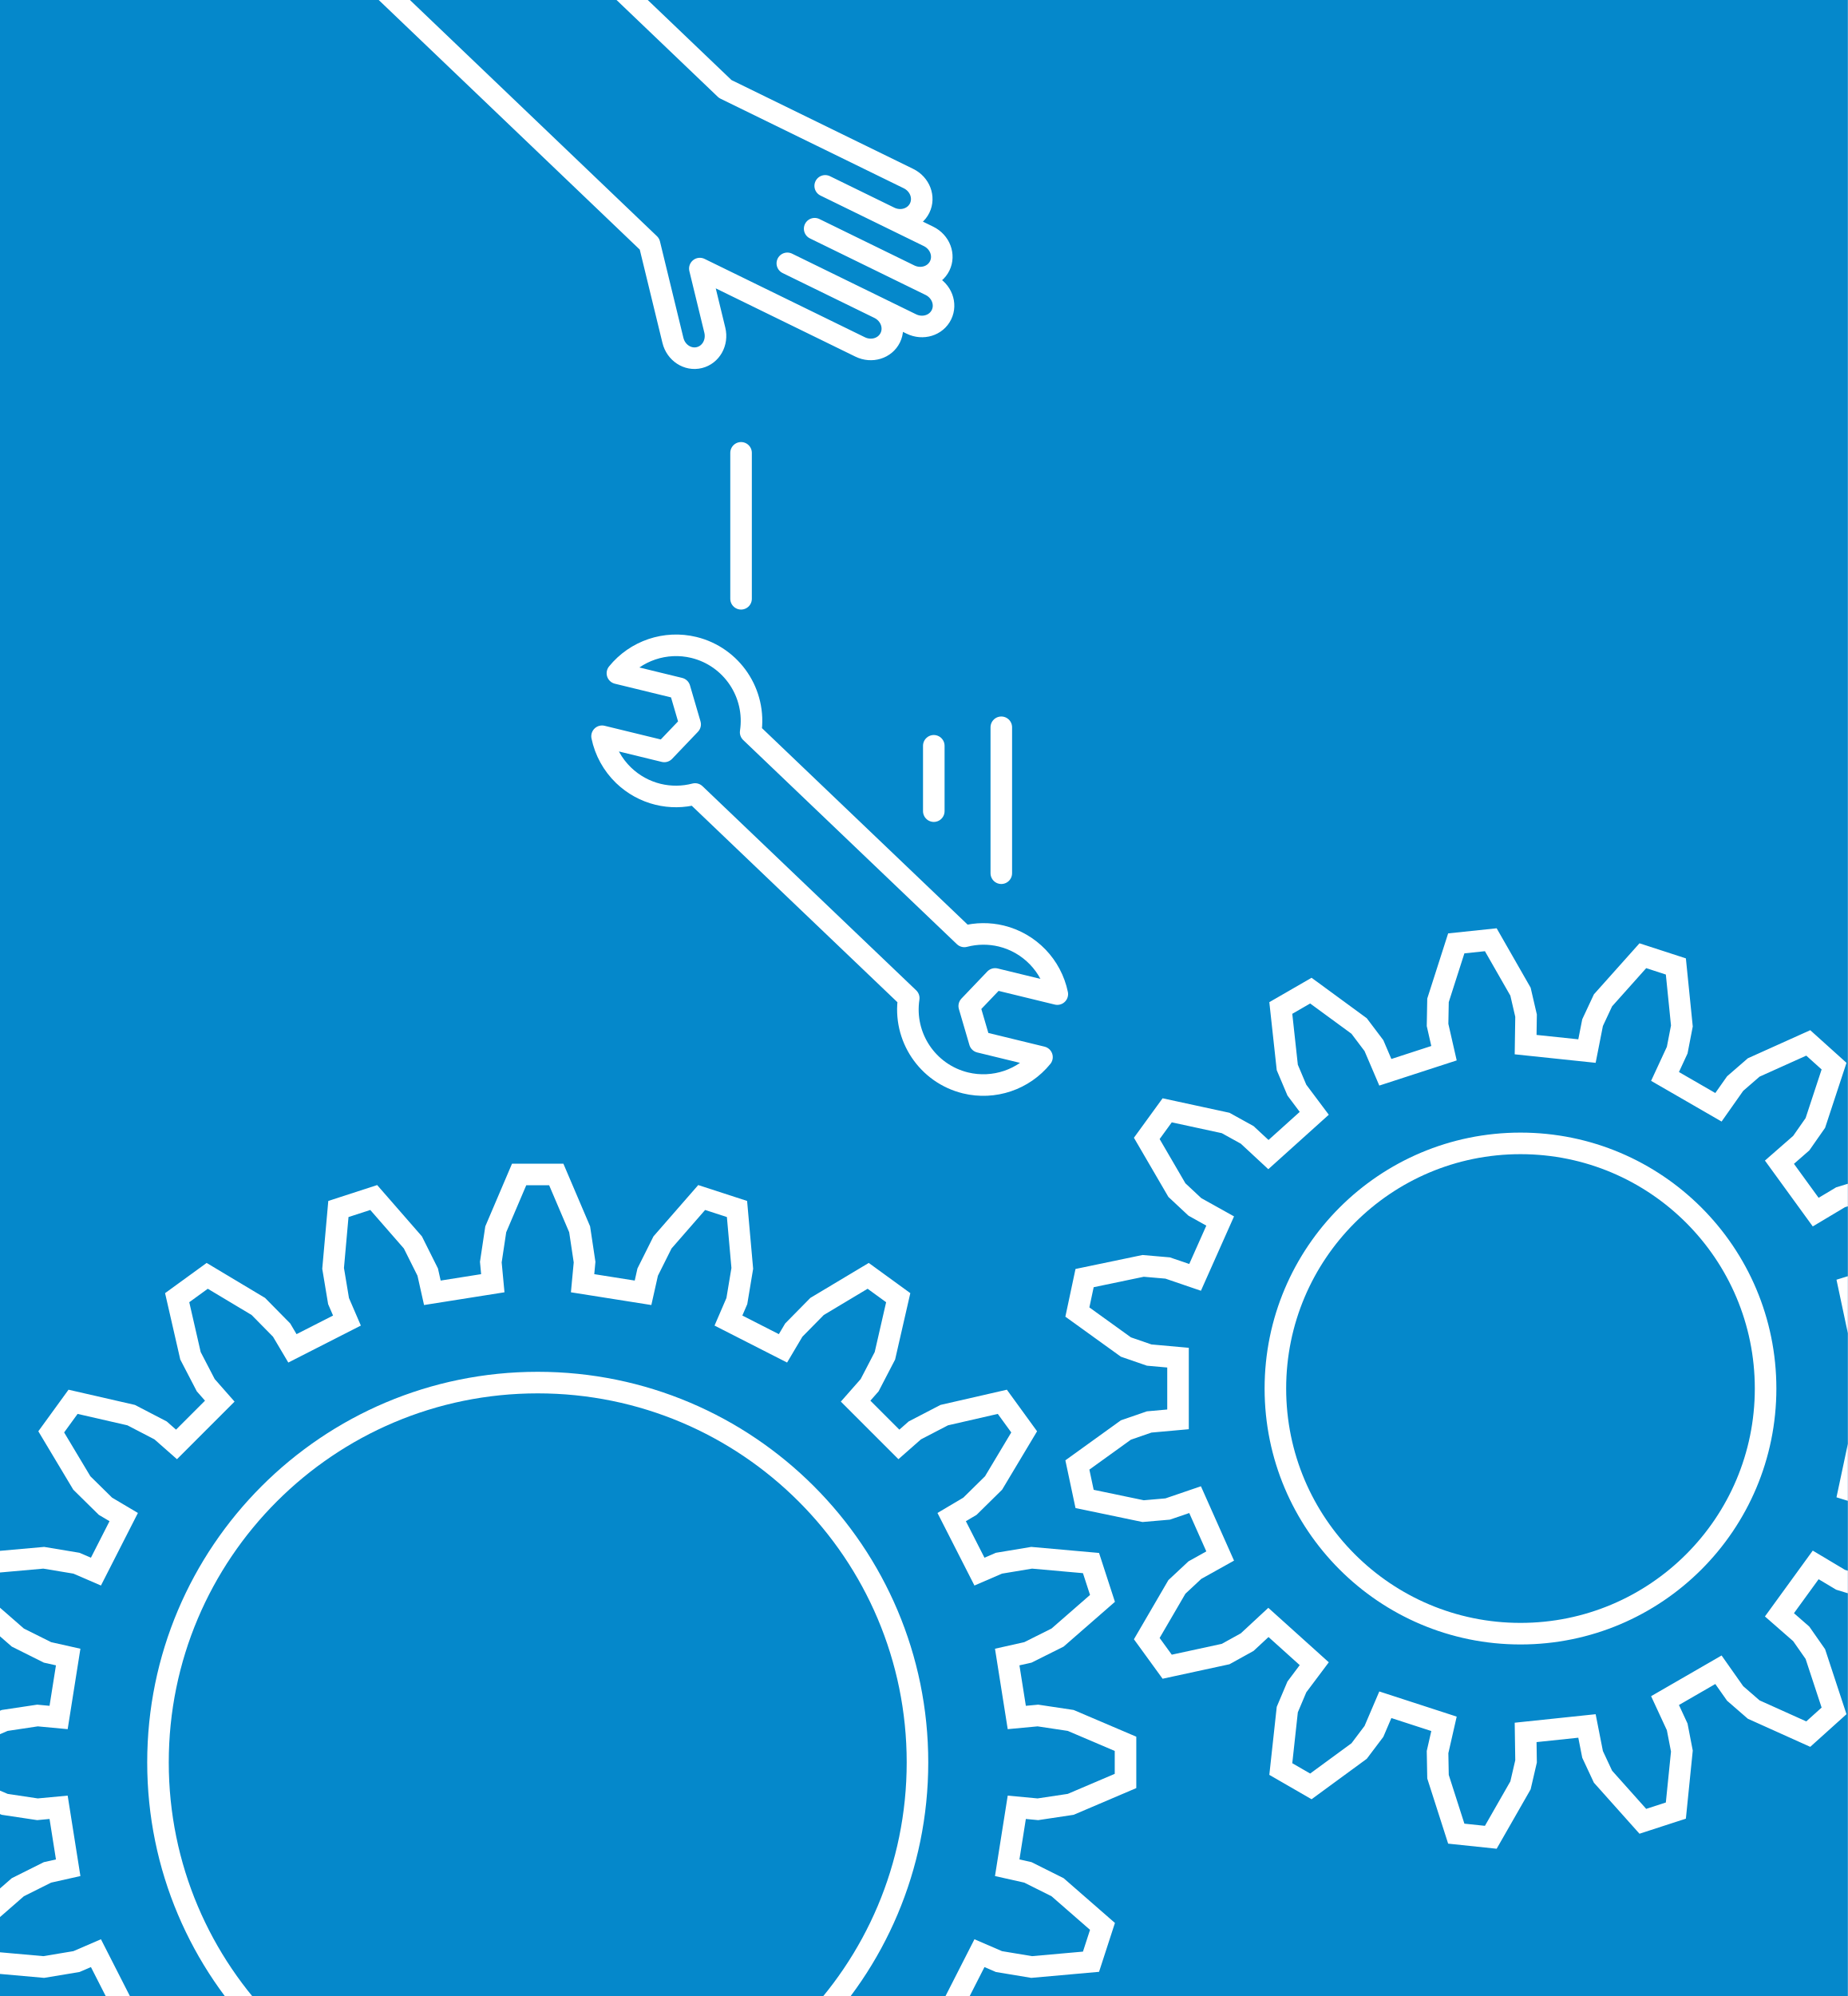
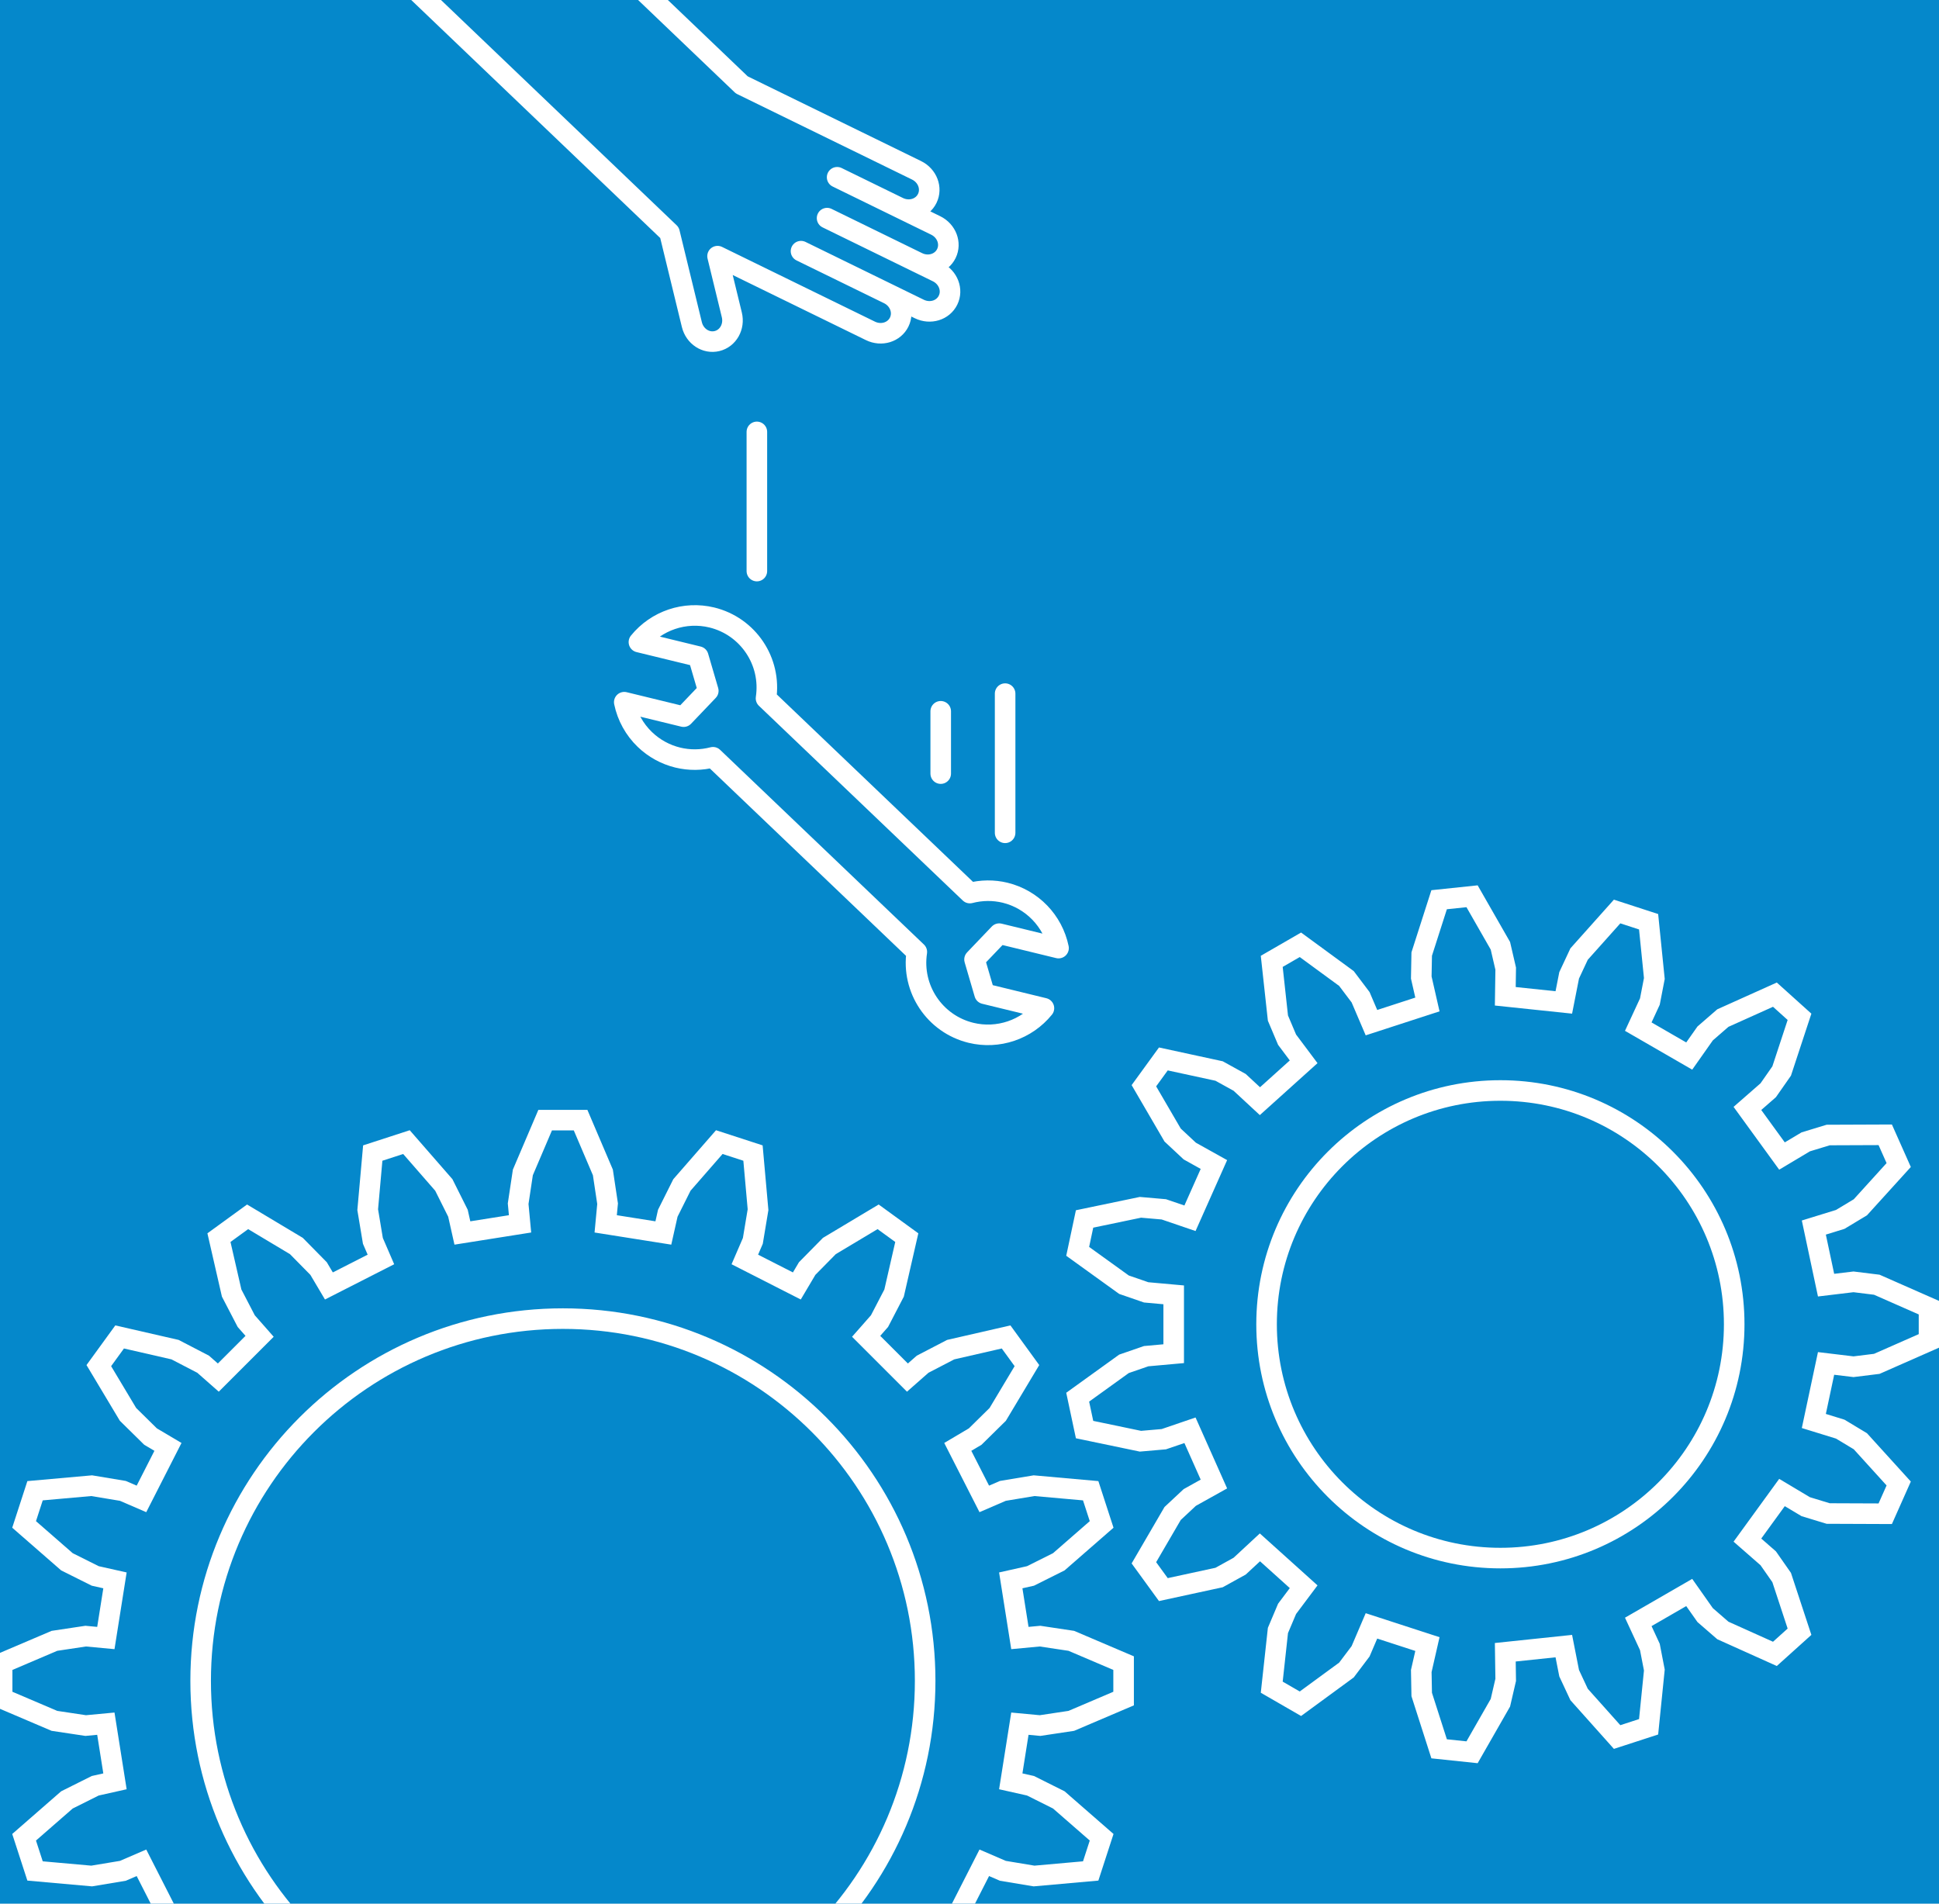
- <svg xmlns="http://www.w3.org/2000/svg" width="300" height="324" viewBox="0 0 300 324" id="svg8313" version="1.1">
+ <svg xmlns="http://www.w3.org/2000/svg" width="330" height="324" viewBox="0 0 330 324" id="svg8313" version="1.1">
  <defs id="defs8315">
    <clipPath clipPathUnits="userSpaceOnUse" id="clipPath6011">
      <rect style="color:#000000;clip-rule:nonzero;display:inline;overflow:visible;visibility:visible;opacity:1;isolation:auto;mix-blend-mode:normal;color-interpolation:sRGB;color-interpolation-filters:linearRGB;solid-color:#000000;solid-opacity:1;fill:#42cb05;fill-opacity:0.302;fill-rule:evenodd;stroke:none;stroke-width:1;stroke-linecap:butt;stroke-linejoin:miter;stroke-miterlimit:4;stroke-dasharray:none;stroke-dashoffset:0;stroke-opacity:1;marker:none;marker-start:none;marker-mid:none;marker-end:none;color-rendering:auto;image-rendering:auto;shape-rendering:auto;text-rendering:auto;enable-background:accumulate" id="rect6013" width="440" height="70" x="1104.575" y="688.48" />
    </clipPath>
-     <clipPath clipPathUnits="userSpaceOnUse" id="clipPath4269">
-       <rect y="-118.678" x="195.824" height="323.999" width="300" id="rect4271" style="color:#000000;clip-rule:nonzero;display:inline;overflow:visible;visibility:visible;opacity:1;isolation:auto;mix-blend-mode:normal;color-interpolation:sRGB;color-interpolation-filters:linearRGB;solid-color:#000000;solid-opacity:1;fill:#4f963a;fill-opacity:0.383;fill-rule:evenodd;stroke:none;stroke-width:1;stroke-linecap:butt;stroke-linejoin:miter;stroke-miterlimit:4;stroke-dasharray:none;stroke-dashoffset:0;stroke-opacity:1;marker:none;marker-start:none;marker-mid:none;marker-end:none;color-rendering:auto;image-rendering:auto;shape-rendering:auto;text-rendering:auto;enable-background:accumulate" />
+     <clipPath clipPathUnits="userSpaceOnUse" id="clipPath4204">
+       <rect style="color:#000000;clip-rule:nonzero;display:inline;overflow:visible;visibility:visible;opacity:1;isolation:auto;mix-blend-mode:normal;color-interpolation:sRGB;color-interpolation-filters:linearRGB;solid-color:#000000;solid-opacity:1;fill:#4f963a;fill-opacity:0.383;fill-rule:evenodd;stroke:none;stroke-width:1;stroke-linecap:butt;stroke-linejoin:miter;stroke-miterlimit:4;stroke-dasharray:none;stroke-dashoffset:0;stroke-opacity:1;marker:none;marker-start:none;marker-mid:none;marker-end:none;color-rendering:auto;image-rendering:auto;shape-rendering:auto;text-rendering:auto;enable-background:accumulate" id="rect4206" width="330" height="323.999" x="195.824" y="-118.678" />
    </clipPath>
  </defs>
  <g id="layer3" style="display:inline" transform="translate(1.3183596e-7,8.3208084e-4)">
-     <rect style="color:#000000;clip-rule:nonzero;display:inline;overflow:visible;visibility:visible;opacity:1;isolation:auto;mix-blend-mode:normal;color-interpolation:sRGB;color-interpolation-filters:linearRGB;solid-color:#000000;solid-opacity:1;fill:#0588cb;fill-opacity:1;fill-rule:evenodd;stroke:none;stroke-width:1;stroke-linecap:butt;stroke-linejoin:miter;stroke-miterlimit:4;stroke-dasharray:none;stroke-dashoffset:0;stroke-opacity:1;marker:none;marker-start:none;marker-mid:none;marker-end:none;color-rendering:auto;image-rendering:auto;shape-rendering:auto;text-rendering:auto;enable-background:accumulate" id="rect6900-4" width="300" height="324" x="-1.3183596e-07" y="-0.001" />
+     <rect style="color:#000000;clip-rule:nonzero;display:inline;overflow:visible;visibility:visible;opacity:1;isolation:auto;mix-blend-mode:normal;color-interpolation:sRGB;color-interpolation-filters:linearRGB;solid-color:#000000;solid-opacity:1;fill:#0588cb;fill-opacity:1;fill-rule:evenodd;stroke:none;stroke-width:1;stroke-linecap:butt;stroke-linejoin:miter;stroke-miterlimit:4;stroke-dasharray:none;stroke-dashoffset:0;stroke-opacity:1;marker:none;marker-start:none;marker-mid:none;marker-end:none;color-rendering:auto;image-rendering:auto;shape-rendering:auto;text-rendering:auto;enable-background:accumulate" id="rect6900-4" width="330" height="324" x="-1.3183596e-07" y="-0.001" />
  </g>
  <g id="layer1" transform="translate(-230.824,118.679)" style="display:inline">
-     <g id="g5943" clip-path="url(#clipPath4269)" transform="translate(35,0)">
-       <g id="g5006" transform="matrix(1.01059,0,0,1.01059,3.065237,-0.7621922)">
+     <g id="g5943" clip-path="url(#clipPath4204)" transform="translate(35,0)">
+       <g id="g5006" transform="matrix(1.01059,0,0,1.01059,11.56524,-0.7621922)">
        <path id="path4747" style="fill:none;stroke:#ffffff;stroke-width:3.463;stroke-linecap:round;stroke-linejoin:miter;stroke-miterlimit:4;stroke-dasharray:none;stroke-opacity:1" d="m 354.085,159.188 3.394,-0.318 5.267,0.792 8.806,3.755 0,5.967 -8.806,3.755 -5.267,0.792 -3.394,-0.318 -1.538,9.71 3.326,0.746 4.764,2.381 7.215,6.293 -1.844,5.675 -9.536,0.85 -5.254,-0.874 -3.13,-1.351 -4.463,8.76 2.933,1.738 3.795,3.737 4.917,8.214 -3.507,4.827 -9.332,-2.138 -4.727,-2.455 -2.559,-2.252 -6.952,6.952 2.252,2.559 2.455,4.727 2.138,9.332 -4.827,3.507 -8.214,-4.917 -3.737,-3.795 -1.738,-2.933 -8.76,4.463 1.351,3.13 0.874,5.254 -0.85,9.536 -5.675,1.844 -6.293,-7.215 -2.381,-4.764 -0.746,-3.326 -9.71,1.538 0.318,3.394 -0.792,5.267 -3.755,8.806 -5.967,0 -3.755,-8.806 -0.792,-5.267 0.318,-3.394 -9.71,-1.538 -0.746,3.326 -2.381,4.764 -6.293,7.215 -5.675,-1.844 -0.85,-9.536 0.874,-5.254 1.351,-3.13 -8.76,-4.463 -1.738,2.933 -3.737,3.795 -8.214,4.917 -4.827,-3.507 2.138,-9.332 2.455,-4.727 2.252,-2.559 -6.952,-6.952 -2.559,2.252 -4.727,2.455 -9.332,2.138 -3.507,-4.827 4.917,-8.214 3.795,-3.737 2.933,-1.738 -4.463,-8.76 -3.13,1.351 -5.254,0.874 -9.536,-0.85 -1.844,-5.675 7.215,-6.293 4.764,-2.381 3.326,-0.746 -1.538,-9.71 -3.394,0.318 -5.267,-0.792 -8.806,-3.755 0,-5.967 8.806,-3.755 5.267,-0.792 3.394,0.318 1.538,-9.71 -3.326,-0.746 -4.764,-2.381 -7.215,-6.293 1.844,-5.675 9.536,-0.85 5.254,0.874 3.13,1.351 4.463,-8.76 -2.933,-1.738 -3.795,-3.737 -4.917,-8.214 3.507,-4.827 9.332,2.138 4.727,2.455 2.559,2.252 6.952,-6.952 -2.252,-2.559 -2.455,-4.727 -2.138,-9.332 4.827,-3.507 8.214,4.917 3.737,3.795 1.738,2.933 8.76,-4.463 -1.351,-3.13 -0.874,-5.254 0.85,-9.536 5.675,-1.844 6.293,7.215 2.381,4.764 0.746,3.326 9.71,-1.538 -0.318,-3.394 0.792,-5.267 3.755,-8.806 5.967,0 3.755,8.806 0.792,5.267 -0.318,3.394 9.71,1.538 0.746,-3.326 2.381,-4.764 6.293,-7.215 5.675,1.844 0.85,9.536 -0.874,5.254 -1.351,3.13 8.76,4.463 1.738,-2.933 3.737,-3.795 8.214,-4.917 4.827,3.507 -2.138,9.332 -2.455,4.727 -2.252,2.559 6.952,6.952 2.559,-2.252 4.727,-2.455 9.332,-2.138 3.507,4.827 -4.917,8.214 -3.795,3.737 -2.933,1.738 4.463,8.76 3.13,-1.351 5.254,-0.874 9.536,0.85 1.844,5.675 -7.215,6.293 -4.764,2.381 -3.326,0.746 z" />
        <circle id="path4749" style="fill:none;stroke:#ffffff;stroke-width:3.463;stroke-linejoin:round;stroke-miterlimit:4;stroke-dasharray:none;stroke-opacity:1" cx="277.125" cy="166.401" r="61.006" />
      </g>
-       <g id="g5002" transform="translate(7.000001,0)">
+       <g id="g5002" transform="translate(15.5,0)">
        <path d="m 491.104,100.052 4.67,-0.561 3.964,0.49 8.887,3.915 0,5.636 -8.887,3.915 -3.964,0.49 -4.67,-0.561 -2.082,9.796 4.495,1.387 3.422,2.06 6.526,7.191 -2.292,5.149 -9.711,-0.038 -3.821,-1.164 -4.038,-2.412 -5.886,8.102 3.542,3.095 2.288,3.274 3.037,9.224 -4.188,3.771 -8.856,-3.985 -3.017,-2.618 -2.708,-3.846 -8.673,5.007 1.977,4.268 0.759,3.922 -0.977,9.662 -5.36,1.742 -6.47,-7.242 -1.692,-3.619 -0.909,-4.615 -9.96,1.047 0.07,4.703 -0.902,3.891 -4.823,8.429 -5.605,-0.589 -2.965,-9.248 -0.073,-3.994 1.046,-4.586 -9.524,-3.095 -1.849,4.325 -2.407,3.188 -7.834,5.739 -4.881,-2.818 1.053,-9.654 1.557,-3.679 2.821,-3.764 -7.442,-6.701 -3.448,3.199 -3.496,1.933 -9.491,2.056 -3.313,-4.56 4.889,-8.391 2.919,-2.727 4.108,-2.291 -4.073,-9.149 -4.452,1.52 -3.98,0.345 -9.507,-1.982 -1.172,-5.513 7.879,-5.677 3.776,-1.304 4.685,-0.422 0,-10.015 -4.685,-0.422 -3.776,-1.304 -7.879,-5.677 1.172,-5.513 9.507,-1.982 3.98,0.345 4.452,1.52 4.073,-9.149 -4.108,-2.291 -2.919,-2.727 -4.889,-8.391 3.313,-4.56 9.491,2.056 3.496,1.933 3.448,3.199 7.442,-6.701 -2.821,-3.764 -1.557,-3.678 -1.053,-9.654 4.881,-2.818 7.834,5.739 2.407,3.188 1.849,4.325 9.524,-3.095 -1.046,-4.586 0.073,-3.994 2.965,-9.248 5.605,-0.589 4.823,8.429 0.902,3.891 -0.07,4.703 9.96,1.047 0.909,-4.615 1.692,-3.619 6.47,-7.242 5.36,1.742 0.977,9.662 -0.759,3.922 -1.977,4.268 8.673,5.007 2.708,-3.846 3.017,-2.618 8.856,-3.985 4.188,3.771 -3.037,9.224 -2.288,3.274 -3.542,3.095 5.886,8.102 4.038,-2.412 3.821,-1.164 9.711,-0.038 2.292,5.149 -6.526,7.191 -3.422,2.06 -4.495,1.387 z" style="fill:none;stroke:#ffffff;stroke-width:3.5;stroke-linecap:round;stroke-linejoin:miter;stroke-miterlimit:4;stroke-dasharray:none;stroke-opacity:1" id="path4816" />
        <circle r="39.793" cy="106.714" cx="435.676" style="fill:none;stroke:#ffffff;stroke-width:3.5;stroke-linejoin:round;stroke-miterlimit:4;stroke-dasharray:none;stroke-opacity:1" id="path4818" />
      </g>
-       <g style="color:#000000;clip-rule:nonzero;display:inline;overflow:visible;visibility:visible;opacity:1;isolation:auto;mix-blend-mode:normal;color-interpolation:sRGB;color-interpolation-filters:linearRGB;solid-color:#000000;solid-opacity:1;fill:none;fill-opacity:1;fill-rule:nonzero;stroke:#ffffff;stroke-width:13.462;stroke-linecap:butt;stroke-linejoin:round;stroke-miterlimit:4;stroke-dasharray:none;stroke-dashoffset:0;stroke-opacity:1;color-rendering:auto;image-rendering:auto;shape-rendering:auto;text-rendering:auto;enable-background:accumulate" transform="matrix(0.2599999,0,0,0.2599999,379.7252,-222.3133)" id="layer1-5" />
-       <path style="color:#000000;clip-rule:nonzero;display:inline;overflow:visible;visibility:visible;opacity:1;isolation:auto;mix-blend-mode:normal;color-interpolation:sRGB;color-interpolation-filters:linearRGB;solid-color:#000000;solid-opacity:1;fill:none;fill-opacity:1;fill-rule:nonzero;stroke:#ffffff;stroke-width:3.5;stroke-linecap:round;stroke-linejoin:round;stroke-miterlimit:4;stroke-dasharray:none;stroke-dashoffset:0;stroke-opacity:1;marker:none;marker-start:none;marker-mid:none;marker-end:none;color-rendering:auto;image-rendering:auto;shape-rendering:auto;text-rendering:auto;enable-background:accumulate" d="m 297.073,7.182 a 12.27,12.27 0 0 0 5.593,3.077 12.27,12.27 0 0 0 6.003,-0.053 l 34.69,33.136 a 12.27,12.27 0 0 0 9.219,13.764 12.27,12.27 0 0 0 12.413,-4.187 l -10.102,-2.46 -1.709,-5.835 4.2,-4.396 10.099,2.459 a 12.27,12.27 0 0 0 -9.096,-9.425 12.27,12.27 0 0 0 -5.997,0.059 L 317.693,0.181 a 12.27,12.27 0 0 0 -9.221,-13.765 12.27,12.27 0 0 0 -12.41,4.187 l 10.099,2.461 1.708,5.835 -4.199,4.396 -10.103,-2.461 a 12.27,12.27 0 0 0 3.505,6.348 z" id="path5060" />
-       <path d="m 225.028,-188.868 88.537,84.635 29.748,14.541 c 1.86,0.909 2.672,3.044 1.821,4.786 -0.851,1.742 -3.035,2.412 -4.895,1.503 l -10.443,-5.105 16.771,8.198 c 1.86,0.909 2.672,3.044 1.821,4.786 -0.852,1.742 -3.035,2.412 -4.895,1.503 l -15.408,-7.532 18.766,9.173 c 1.86,0.909 2.672,3.044 1.821,4.786 -0.852,1.742 -3.035,2.412 -4.895,1.503 l -20.129,-9.84 14.891,7.279 c 1.86,0.909 2.672,3.044 1.821,4.786 -0.852,1.742 -3.035,2.412 -4.895,1.503 l -26.021,-12.719 2.43,9.993 c 0.489,2.012 -0.634,4.001 -2.518,4.459 -1.884,0.458 -3.795,-0.793 -4.284,-2.805 l -3.803,-15.643 -88.537,-84.635" style="color:#000000;clip-rule:nonzero;display:inline;overflow:visible;visibility:visible;opacity:1;isolation:auto;mix-blend-mode:normal;color-interpolation:sRGB;color-interpolation-filters:linearRGB;solid-color:#000000;solid-opacity:1;fill:none;fill-opacity:1;fill-rule:evenodd;stroke:#ffffff;stroke-width:3.5;stroke-linecap:round;stroke-linejoin:round;stroke-miterlimit:4;stroke-dasharray:none;stroke-dashoffset:0;stroke-opacity:1;marker:none;marker-start:none;marker-mid:none;marker-end:none;color-rendering:auto;image-rendering:auto;shape-rendering:auto;text-rendering:auto;enable-background:accumulate" id="path5855" />
-       <path id="path5916" d="m 358.386,23.065 0,-23.688" style="color:#000000;clip-rule:nonzero;display:inline;overflow:visible;visibility:visible;opacity:1;isolation:auto;mix-blend-mode:normal;color-interpolation:sRGB;color-interpolation-filters:linearRGB;solid-color:#000000;solid-opacity:1;fill:none;fill-opacity:1;fill-rule:nonzero;stroke:#ffffff;stroke-width:3.5;stroke-linecap:round;stroke-linejoin:round;stroke-miterlimit:4;stroke-dasharray:none;stroke-dashoffset:0;stroke-opacity:1;marker:none;marker-start:none;marker-mid:none;marker-end:none;color-rendering:auto;image-rendering:auto;shape-rendering:auto;text-rendering:auto;enable-background:accumulate" />
-       <path style="color:#000000;clip-rule:nonzero;display:inline;overflow:visible;visibility:visible;opacity:1;isolation:auto;mix-blend-mode:normal;color-interpolation:sRGB;color-interpolation-filters:linearRGB;solid-color:#000000;solid-opacity:1;fill:none;fill-opacity:1;fill-rule:nonzero;stroke:#ffffff;stroke-width:3.5;stroke-linecap:round;stroke-linejoin:round;stroke-miterlimit:4;stroke-dasharray:none;stroke-dashoffset:0;stroke-opacity:1;marker:none;marker-start:none;marker-mid:none;marker-end:none;color-rendering:auto;image-rendering:auto;shape-rendering:auto;text-rendering:auto;enable-background:accumulate" d="m 316.136,-21.483 0,-23.688" id="path5918" />
-       <path style="color:#000000;clip-rule:nonzero;display:inline;overflow:visible;visibility:visible;opacity:1;isolation:auto;mix-blend-mode:normal;color-interpolation:sRGB;color-interpolation-filters:linearRGB;solid-color:#000000;solid-opacity:1;fill:none;fill-opacity:1;fill-rule:nonzero;stroke:#ffffff;stroke-width:3.5;stroke-linecap:round;stroke-linejoin:round;stroke-miterlimit:4;stroke-dasharray:none;stroke-dashoffset:0;stroke-opacity:1;marker:none;marker-start:none;marker-mid:none;marker-end:none;color-rendering:auto;image-rendering:auto;shape-rendering:auto;text-rendering:auto;enable-background:accumulate" d="m 347.426,12.989 0,-10.607" id="path5920" />
+       <g style="color:#000000;clip-rule:nonzero;display:inline;overflow:visible;visibility:visible;opacity:1;isolation:auto;mix-blend-mode:normal;color-interpolation:sRGB;color-interpolation-filters:linearRGB;solid-color:#000000;solid-opacity:1;fill:none;fill-opacity:1;fill-rule:nonzero;stroke:#ffffff;stroke-width:13.462;stroke-linecap:butt;stroke-linejoin:round;stroke-miterlimit:4;stroke-dasharray:none;stroke-dashoffset:0;stroke-opacity:1;color-rendering:auto;image-rendering:auto;shape-rendering:auto;text-rendering:auto;enable-background:accumulate" transform="matrix(0.2599999,0,0,0.2599999,388.2252,-222.3133)" id="layer1-5" />
+       <path style="color:#000000;clip-rule:nonzero;display:inline;overflow:visible;visibility:visible;opacity:1;isolation:auto;mix-blend-mode:normal;color-interpolation:sRGB;color-interpolation-filters:linearRGB;solid-color:#000000;solid-opacity:1;fill:none;fill-opacity:1;fill-rule:nonzero;stroke:#ffffff;stroke-width:3.5;stroke-linecap:round;stroke-linejoin:round;stroke-miterlimit:4;stroke-dasharray:none;stroke-dashoffset:0;stroke-opacity:1;marker:none;marker-start:none;marker-mid:none;marker-end:none;color-rendering:auto;image-rendering:auto;shape-rendering:auto;text-rendering:auto;enable-background:accumulate" d="m 305.573,7.182 a 12.27,12.27 0 0 0 5.593,3.077 12.27,12.27 0 0 0 6.003,-0.053 l 34.69,33.136 a 12.27,12.27 0 0 0 9.219,13.764 12.27,12.27 0 0 0 12.413,-4.187 l -10.102,-2.46 -1.709,-5.835 4.2,-4.396 10.099,2.459 a 12.27,12.27 0 0 0 -9.096,-9.425 12.27,12.27 0 0 0 -5.997,0.059 L 326.193,0.181 a 12.27,12.27 0 0 0 -9.221,-13.765 12.27,12.27 0 0 0 -12.41,4.187 l 10.099,2.461 1.708,5.835 -4.199,4.396 -10.103,-2.461 a 12.27,12.27 0 0 0 3.505,6.348 z" id="path5060" />
+       <path d="m 233.528,-188.868 88.537,84.635 29.748,14.541 c 1.86,0.909 2.672,3.044 1.821,4.786 -0.851,1.742 -3.035,2.412 -4.895,1.503 l -10.443,-5.105 16.771,8.198 c 1.86,0.909 2.672,3.044 1.821,4.786 -0.852,1.742 -3.035,2.412 -4.895,1.503 l -15.408,-7.532 18.766,9.173 c 1.86,0.909 2.672,3.044 1.821,4.786 -0.852,1.742 -3.035,2.412 -4.895,1.503 l -20.129,-9.84 14.891,7.279 c 1.86,0.909 2.672,3.044 1.821,4.786 -0.852,1.742 -3.035,2.412 -4.895,1.503 l -26.021,-12.719 2.43,9.993 c 0.489,2.012 -0.634,4.001 -2.518,4.459 -1.884,0.458 -3.795,-0.793 -4.284,-2.805 l -3.803,-15.643 -88.537,-84.635" style="color:#000000;clip-rule:nonzero;display:inline;overflow:visible;visibility:visible;opacity:1;isolation:auto;mix-blend-mode:normal;color-interpolation:sRGB;color-interpolation-filters:linearRGB;solid-color:#000000;solid-opacity:1;fill:none;fill-opacity:1;fill-rule:evenodd;stroke:#ffffff;stroke-width:3.5;stroke-linecap:round;stroke-linejoin:round;stroke-miterlimit:4;stroke-dasharray:none;stroke-dashoffset:0;stroke-opacity:1;marker:none;marker-start:none;marker-mid:none;marker-end:none;color-rendering:auto;image-rendering:auto;shape-rendering:auto;text-rendering:auto;enable-background:accumulate" id="path5855" />
+       <path id="path5916" d="m 366.886,23.065 0,-23.688" style="color:#000000;clip-rule:nonzero;display:inline;overflow:visible;visibility:visible;opacity:1;isolation:auto;mix-blend-mode:normal;color-interpolation:sRGB;color-interpolation-filters:linearRGB;solid-color:#000000;solid-opacity:1;fill:none;fill-opacity:1;fill-rule:nonzero;stroke:#ffffff;stroke-width:3.5;stroke-linecap:round;stroke-linejoin:round;stroke-miterlimit:4;stroke-dasharray:none;stroke-dashoffset:0;stroke-opacity:1;marker:none;marker-start:none;marker-mid:none;marker-end:none;color-rendering:auto;image-rendering:auto;shape-rendering:auto;text-rendering:auto;enable-background:accumulate" />
+       <path style="color:#000000;clip-rule:nonzero;display:inline;overflow:visible;visibility:visible;opacity:1;isolation:auto;mix-blend-mode:normal;color-interpolation:sRGB;color-interpolation-filters:linearRGB;solid-color:#000000;solid-opacity:1;fill:none;fill-opacity:1;fill-rule:nonzero;stroke:#ffffff;stroke-width:3.5;stroke-linecap:round;stroke-linejoin:round;stroke-miterlimit:4;stroke-dasharray:none;stroke-dashoffset:0;stroke-opacity:1;marker:none;marker-start:none;marker-mid:none;marker-end:none;color-rendering:auto;image-rendering:auto;shape-rendering:auto;text-rendering:auto;enable-background:accumulate" d="m 324.636,-21.483 0,-23.688" id="path5918" />
+       <path style="color:#000000;clip-rule:nonzero;display:inline;overflow:visible;visibility:visible;opacity:1;isolation:auto;mix-blend-mode:normal;color-interpolation:sRGB;color-interpolation-filters:linearRGB;solid-color:#000000;solid-opacity:1;fill:none;fill-opacity:1;fill-rule:nonzero;stroke:#ffffff;stroke-width:3.5;stroke-linecap:round;stroke-linejoin:round;stroke-miterlimit:4;stroke-dasharray:none;stroke-dashoffset:0;stroke-opacity:1;marker:none;marker-start:none;marker-mid:none;marker-end:none;color-rendering:auto;image-rendering:auto;shape-rendering:auto;text-rendering:auto;enable-background:accumulate" d="m 355.926,12.989 0,-10.607" id="path5920" />
    </g>
  </g>
</svg>
